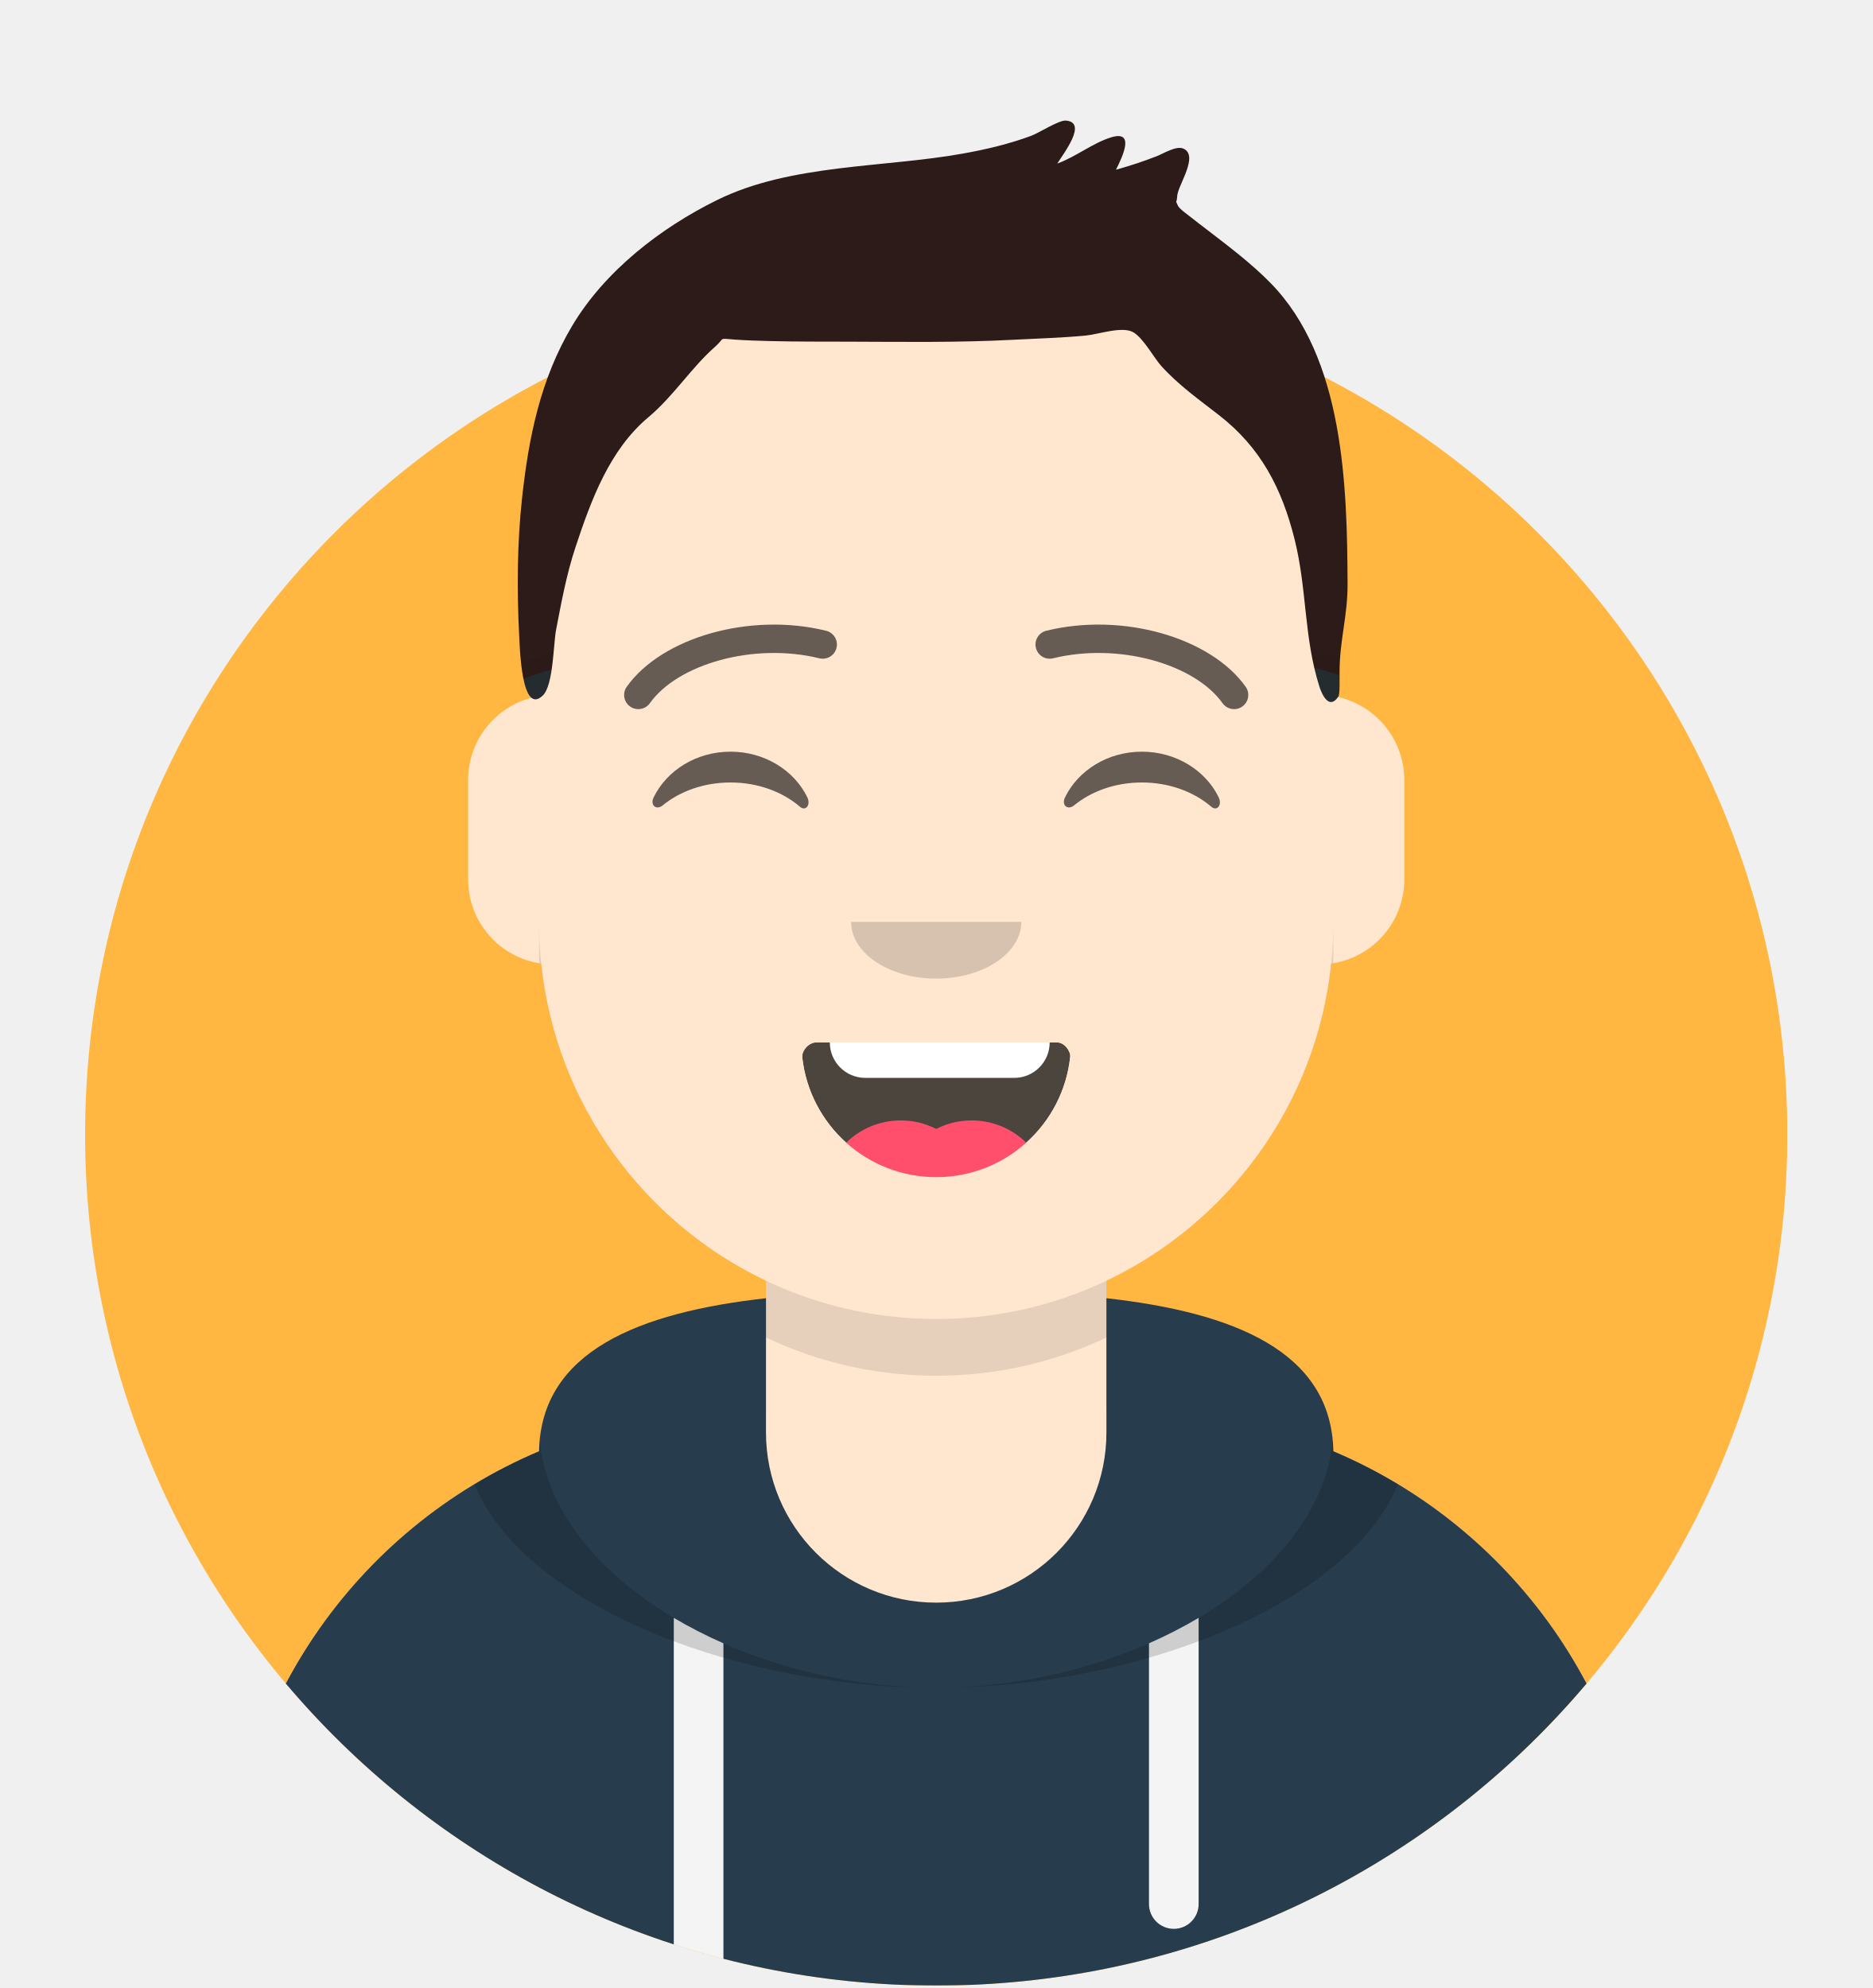
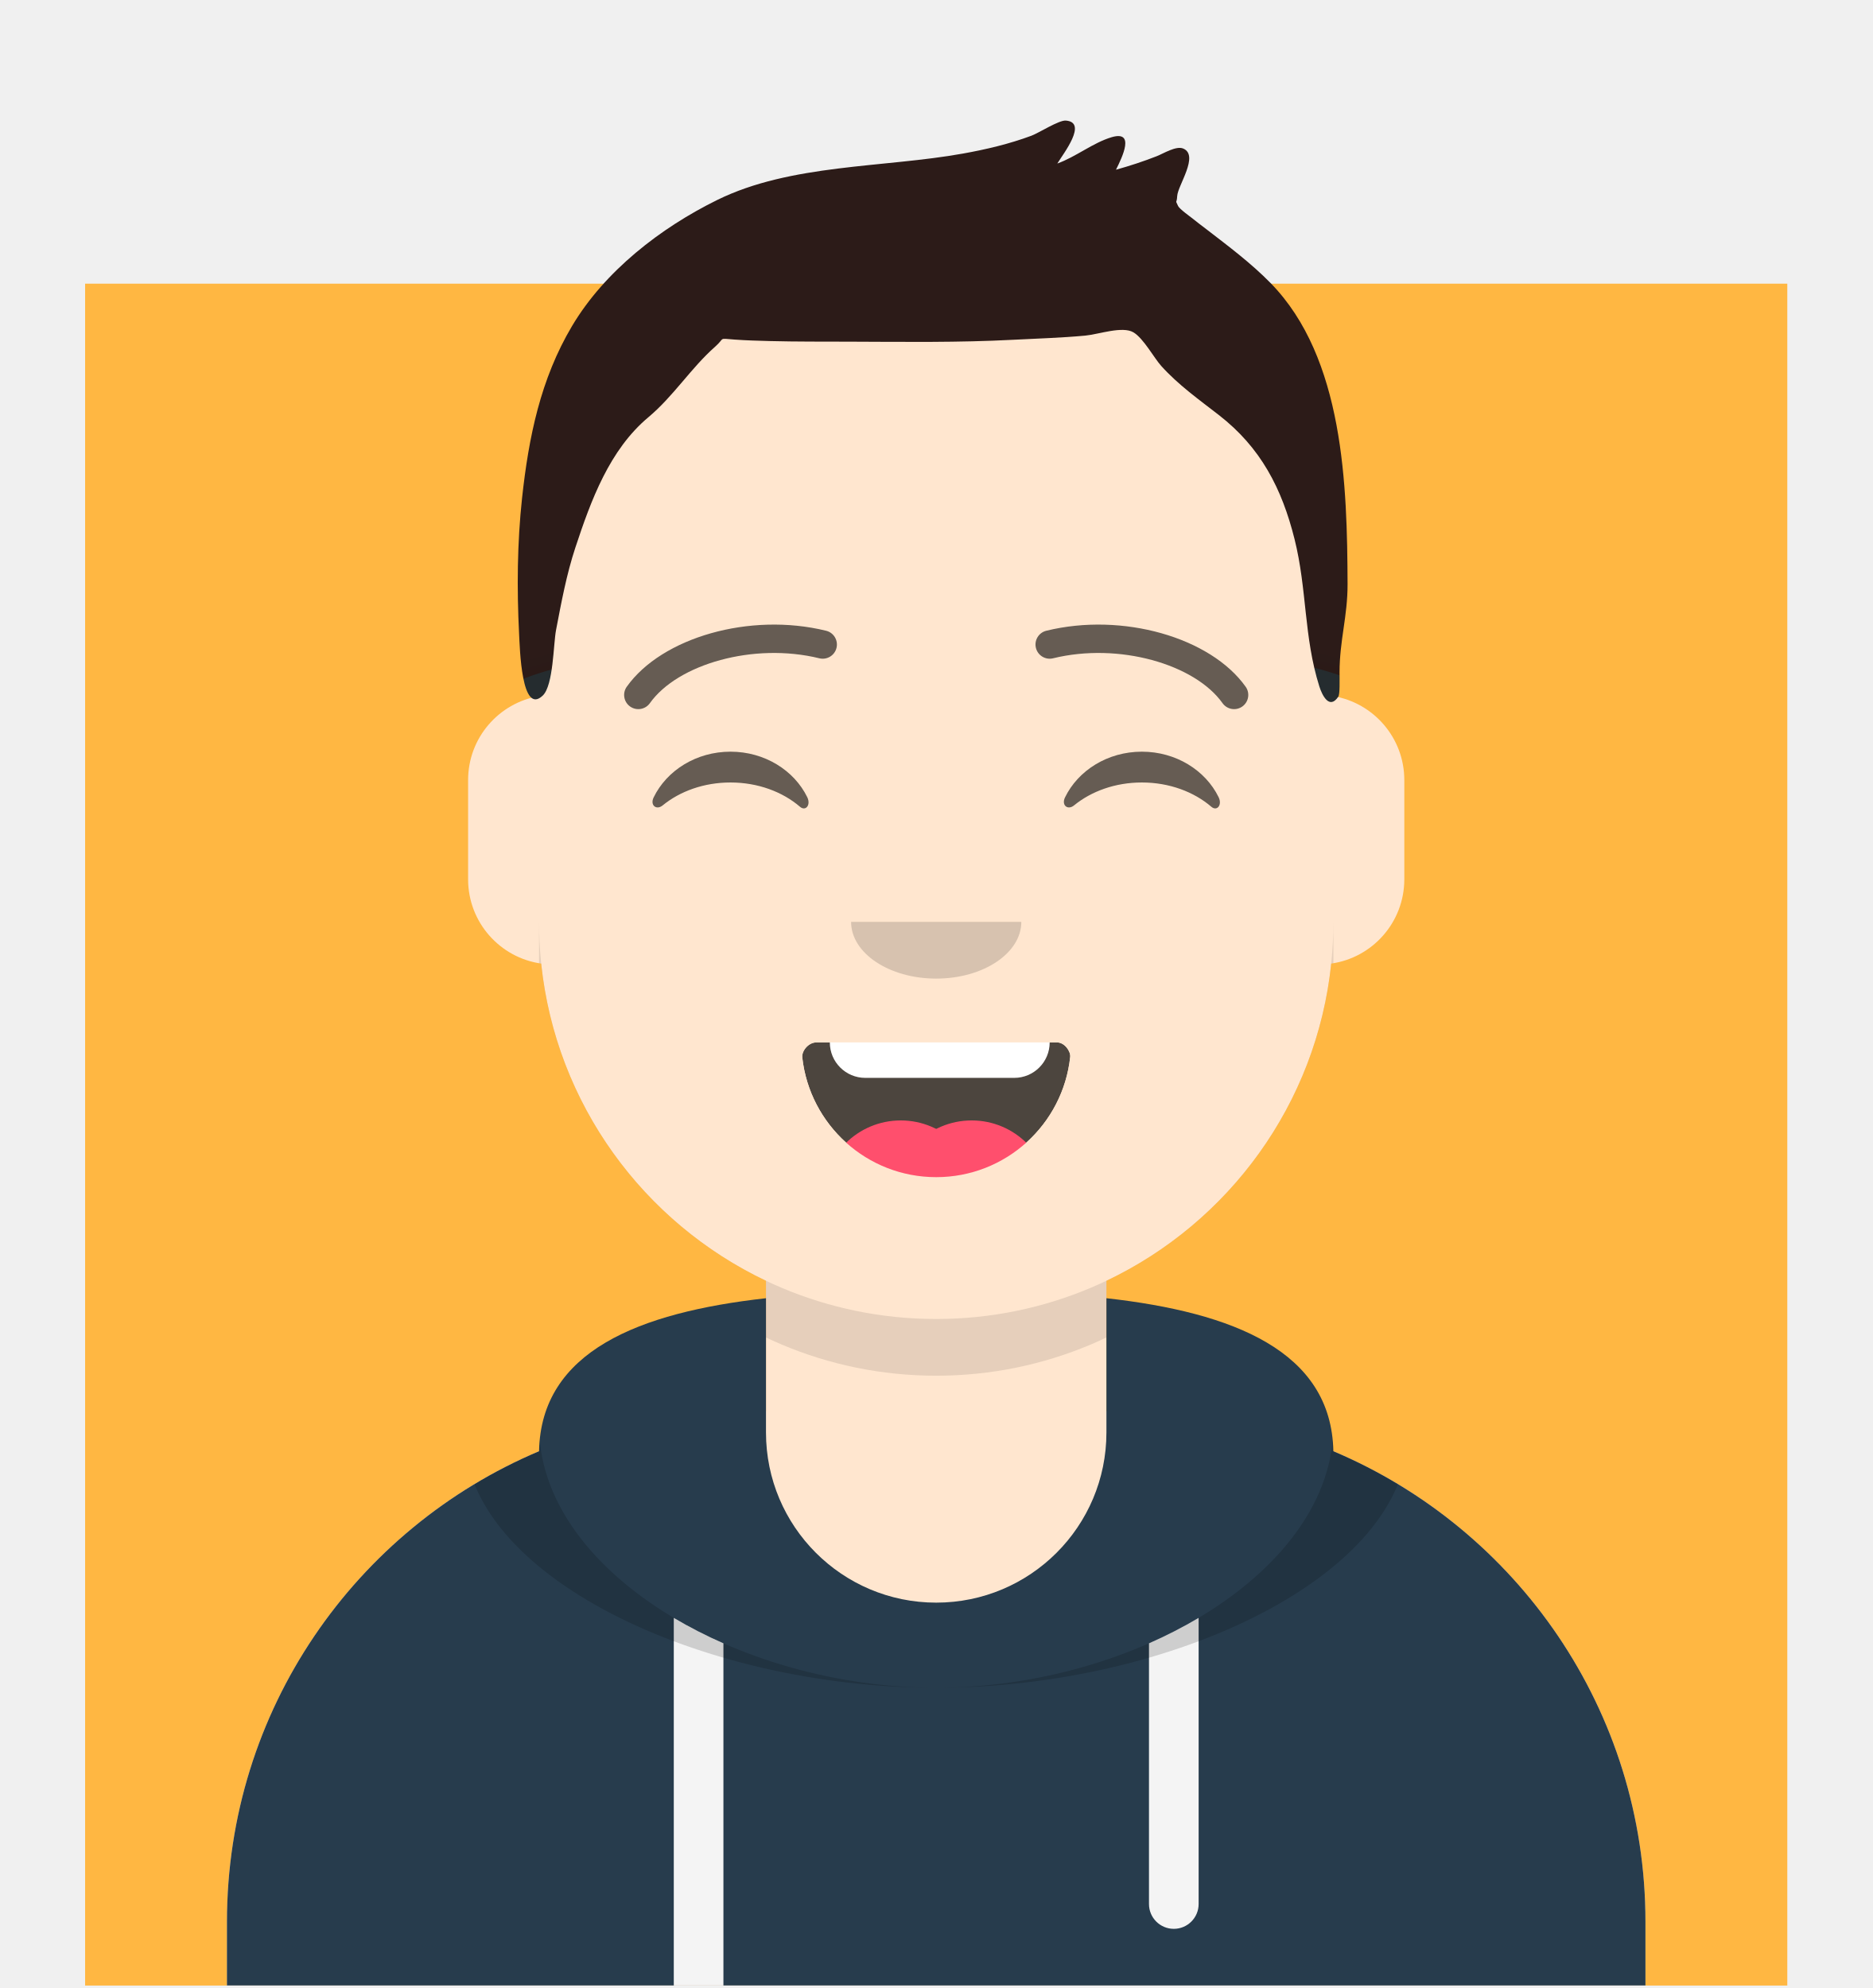
<svg xmlns="http://www.w3.org/2000/svg" width="210" height="223" viewBox="0 0 210 223" fill="none">
  <g clip-path="url(#clip0_6_48)">
-     <mask id="mask0_6_48" style="mask-type:alpha" maskUnits="userSpaceOnUse" x="9" y="31" width="192" height="192">
-       <path d="M105 222.727C157.718 222.727 200.454 179.991 200.454 127.273C200.454 74.555 157.718 31.818 105 31.818C52.282 31.818 9.545 74.555 9.545 127.273C9.545 179.991 52.282 222.727 105 222.727Z" fill="white" />
+     <path d="M200.454 31.818H9.545V222.727H200.454V31.818Z" fill="#FFB742" />
+     <mask id="mask0_6_48" style="mask-type:alpha" maskUnits="userSpaceOnUse" x="25" y="28" width="160" height="195">
+       <path d="M124.091 143.668V158.296H127.273C158.904 158.296 184.545 183.937 184.545 215.568V222.727H25.455V215.568C25.455 183.937 51.096 158.296 82.727 158.296H85.909V143.668C72.198 137.154 62.342 123.842 60.697 108.087C56.064 107.432 52.5 103.451 52.5 98.636V87.5C52.5 82.77 55.94 78.844 60.455 78.087V73.182C60.455 48.58 80.398 28.637 105 28.637C129.602 28.637 149.545 48.58 149.545 73.182V78.087C154.06 78.844 157.5 82.77 157.5 87.5V98.636C157.5 103.451 153.936 107.432 149.303 108.087C147.658 123.842 137.802 137.154 124.091 143.668Z" fill="white" />
    </mask>
    <g mask="url(#mask0_6_48)">
-       <path d="M105 222.727C157.718 222.727 200.454 179.991 200.454 127.273C200.454 74.555 157.718 31.818 105 31.818C52.282 31.818 9.545 74.555 9.545 127.273C9.545 179.991 52.282 222.727 105 222.727Z" fill="#E6E6E6" />
-       <path d="M200.454 31.818H9.545V222.727H200.454V31.818Z" fill="#FFB742" />
+       <path d="M124.091 143.668V158.296H127.273C158.904 158.296 184.545 183.937 184.545 215.568V222.727H25.455V215.568C25.455 183.937 51.096 158.296 82.727 158.296H85.909V143.668C72.198 137.154 62.342 123.842 60.697 108.087C56.064 107.432 52.5 103.451 52.5 98.636V87.5C52.5 82.77 55.94 78.844 60.455 78.087V73.182C60.455 48.58 80.398 28.637 105 28.637C129.602 28.637 149.545 48.58 149.545 73.182V78.087C154.06 78.844 157.5 82.77 157.5 87.5V98.636C157.5 103.451 153.936 107.432 149.303 108.087C147.658 123.842 137.802 137.154 124.091 143.668Z" fill="#D0C6AC" />
+       <path d="M235.455 28.637H25.455V251.364H235.455V28.637Z" fill="#FFE6CF" />
+       <path fill-rule="evenodd" clip-rule="evenodd" d="M149.546 91.477V109.773C149.546 134.375 129.602 154.318 105 154.318C80.398 154.318 60.455 134.375 60.455 109.773V91.477V103.409C60.455 128.011 80.398 147.955 105 147.955C129.602 147.955 149.546 128.011 149.546 103.409V91.477Z" fill="black" fill-opacity="0.1" />
    </g>
-     <mask id="mask1_6_48" style="mask-type:alpha" maskUnits="userSpaceOnUse" x="0" y="0" width="210" height="223">
-       <path d="M9.545 127.273C9.545 179.991 52.282 222.727 105 222.727C157.718 222.727 200.455 179.991 200.455 127.273H210V0H0V127.273H9.545Z" fill="white" />
+     <mask id="mask1_6_48" style="mask-type:alpha" maskUnits="userSpaceOnUse" x="25" y="145" width="160" height="78">
+       <path fill-rule="evenodd" clip-rule="evenodd" d="M85.909 145.625C71.656 147.22 60.677 151.575 60.458 162.786C39.889 171.475 25.455 191.836 25.455 215.568V222.727H184.545V215.568C184.545 191.836 170.111 171.475 149.542 162.786C149.323 151.575 138.344 147.22 124.091 145.625V160.682C124.091 171.225 115.544 179.773 105 179.773C94.456 179.773 85.909 171.225 85.909 160.682V145.625Z" fill="white" />
    </mask>
    <g mask="url(#mask1_6_48)">
-       <mask id="mask2_6_48" style="mask-type:alpha" maskUnits="userSpaceOnUse" x="25" y="28" width="160" height="195">
-         <path d="M124.091 143.668V158.296H127.273C158.904 158.296 184.545 183.937 184.545 215.568V222.727H25.454V215.568C25.454 183.937 51.096 158.296 82.727 158.296H85.909V143.668C72.198 137.154 62.342 123.842 60.697 108.087C56.064 107.432 52.5 103.451 52.5 98.636V87.5C52.5 82.77 55.94 78.844 60.455 78.087V73.182C60.455 48.58 80.398 28.637 105 28.637C129.602 28.637 149.545 48.58 149.545 73.182V78.087C154.06 78.844 157.5 82.77 157.5 87.5V98.636C157.5 103.451 153.936 107.432 149.303 108.087C147.658 123.842 137.802 137.154 124.091 143.668Z" fill="white" />
-       </mask>
-       <g mask="url(#mask2_6_48)">
-         <path d="M124.091 143.668V158.296H127.273C158.904 158.296 184.545 183.937 184.545 215.568V222.727H25.454V215.568C25.454 183.937 51.096 158.296 82.727 158.296H85.909V143.668C72.198 137.154 62.342 123.842 60.697 108.087C56.064 107.432 52.5 103.451 52.5 98.636V87.5C52.5 82.77 55.94 78.844 60.455 78.087V73.182C60.455 48.58 80.398 28.637 105 28.637C129.602 28.637 149.545 48.58 149.545 73.182V78.087C154.06 78.844 157.5 82.77 157.5 87.5V98.636C157.5 103.451 153.936 107.432 149.303 108.087C147.658 123.842 137.802 137.154 124.091 143.668Z" fill="#D0C6AC" />
-         <path d="M235.455 28.637H25.454V251.364H235.455V28.637Z" fill="#FFE6CF" />
-         <path fill-rule="evenodd" clip-rule="evenodd" d="M149.545 91.477V109.773C149.545 134.375 129.602 154.318 105 154.318C80.398 154.318 60.455 134.375 60.455 109.773V91.477V103.409C60.455 128.011 80.398 147.955 105 147.955C129.602 147.955 149.545 128.011 149.545 103.409V91.477Z" fill="black" fill-opacity="0.1" />
-       </g>
-       <mask id="mask3_6_48" style="mask-type:alpha" maskUnits="userSpaceOnUse" x="25" y="145" width="160" height="78">
-         <path fill-rule="evenodd" clip-rule="evenodd" d="M85.909 145.625C71.656 147.22 60.677 151.575 60.458 162.786C39.889 171.475 25.454 191.836 25.454 215.568V222.727H184.545V215.568C184.545 191.836 170.111 171.475 149.542 162.786C149.323 151.575 138.344 147.22 124.091 145.625V160.682C124.091 171.225 115.544 179.773 105 179.773C94.456 179.773 85.909 171.225 85.909 160.682V145.625Z" fill="white" />
-       </mask>
-       <g mask="url(#mask3_6_48)">
-         <path fill-rule="evenodd" clip-rule="evenodd" d="M85.909 145.625C71.656 147.22 60.677 151.575 60.458 162.786C39.889 171.475 25.454 191.836 25.454 215.568V222.727H184.545V215.568C184.545 191.836 170.111 171.475 149.542 162.786C149.323 151.575 138.344 147.22 124.091 145.625V160.682C124.091 171.225 115.544 179.773 105 179.773C94.456 179.773 85.909 171.225 85.909 160.682V145.625Z" fill="#B7C1DB" />
-         <path d="M210 135.227H0V222.727H210V135.227Z" fill="#273C4D" />
-         <path fill-rule="evenodd" clip-rule="evenodd" d="M81.136 184.338V222.727H75.568V181.483C77.321 182.525 79.185 183.48 81.136 184.338ZM134.432 181.483V213.58C134.432 215.117 133.185 216.364 131.648 216.364C130.11 216.364 128.864 215.117 128.864 213.58V184.338C130.815 183.48 132.679 182.525 134.432 181.483Z" fill="#F4F4F4" />
-         <path fill-rule="evenodd" clip-rule="evenodd" d="M72.355 145.349C60.382 147.614 52.102 152.125 52.102 160.927C52.102 176.607 78.382 189.318 105 189.318C131.618 189.318 157.898 176.607 157.898 160.927C157.898 152.125 149.618 147.614 137.645 145.349C144.872 148.014 149.545 152.494 149.545 159.948C149.545 176.169 127.415 189.318 105 189.318C82.585 189.318 60.455 176.169 60.455 159.948C60.455 152.494 65.128 148.014 72.355 145.349Z" fill="black" fill-opacity="0.16" />
-       </g>
-       <mask id="mask4_6_48" style="mask-type:alpha" maskUnits="userSpaceOnUse" x="89" y="116" width="32" height="17">
-         <path fill-rule="evenodd" clip-rule="evenodd" d="M89.98 118.625C90.822 126.175 97.225 132.045 105 132.045C112.799 132.045 119.218 126.138 120.028 118.555C120.093 117.944 119.411 116.932 118.557 116.932C106.709 116.932 97.633 116.932 91.546 116.932C90.687 116.932 89.896 117.869 89.98 118.625Z" fill="white" />
+       <path fill-rule="evenodd" clip-rule="evenodd" d="M85.909 145.625C71.656 147.22 60.677 151.575 60.458 162.786C39.889 171.475 25.455 191.836 25.455 215.568V222.727H184.545V215.568C184.545 191.836 170.111 171.475 149.542 162.786C149.323 151.575 138.344 147.22 124.091 145.625V160.682C124.091 171.225 115.544 179.773 105 179.773C94.456 179.773 85.909 171.225 85.909 160.682V145.625Z" fill="#B7C1DB" />
+       <path d="M210 135.227H6.10352e-05V222.727H210V135.227Z" fill="#273C4D" />
+       <path fill-rule="evenodd" clip-rule="evenodd" d="M81.136 184.338V222.727H75.568V181.483C77.321 182.525 79.185 183.48 81.136 184.338ZM134.432 181.483V213.58C134.432 215.117 133.185 216.364 131.648 216.364C130.11 216.364 128.864 215.117 128.864 213.58V184.338C130.815 183.48 132.679 182.525 134.432 181.483Z" fill="#F4F4F4" />
+       <path fill-rule="evenodd" clip-rule="evenodd" d="M72.355 145.349C60.382 147.614 52.102 152.125 52.102 160.927C52.102 176.607 78.382 189.318 105 189.318C131.618 189.318 157.898 176.607 157.898 160.927C157.898 152.125 149.618 147.614 137.645 145.349C144.872 148.014 149.545 152.494 149.545 159.948C149.545 176.169 127.415 189.318 105 189.318C82.585 189.318 60.455 176.169 60.455 159.948C60.455 152.494 65.128 148.014 72.355 145.349Z" fill="black" fill-opacity="0.16" />
+     </g>
+     <mask id="mask2_6_48" style="mask-type:alpha" maskUnits="userSpaceOnUse" x="89" y="116" width="32" height="17">
+       <path fill-rule="evenodd" clip-rule="evenodd" d="M89.98 118.625C90.822 126.175 97.225 132.045 105 132.045C112.799 132.045 119.218 126.138 120.028 118.555C120.093 117.944 119.411 116.932 118.557 116.932C106.709 116.932 97.633 116.932 91.546 116.932C90.687 116.932 89.896 117.869 89.98 118.625Z" fill="white" />
+     </mask>
+     <g mask="url(#mask2_6_48)">
+       <path fill-rule="evenodd" clip-rule="evenodd" d="M89.98 118.625C90.822 126.175 97.225 132.045 105 132.045C112.799 132.045 119.218 126.138 120.028 118.555C120.093 117.944 119.411 116.932 118.557 116.932C106.709 116.932 97.633 116.932 91.546 116.932C90.687 116.932 89.896 117.869 89.98 118.625Z" fill="black" fill-opacity="0.7" />
+       <path d="M113.75 108.182H97.046C94.849 108.182 93.068 109.962 93.068 112.159V116.932C93.068 119.128 94.849 120.909 97.046 120.909H113.75C115.947 120.909 117.727 119.128 117.727 116.932V112.159C117.727 109.962 115.947 108.182 113.75 108.182Z" fill="white" />
+       <path d="M101.023 143.182C105.855 143.182 109.773 139.264 109.773 134.432C109.773 129.599 105.855 125.682 101.023 125.682C96.19 125.682 92.273 129.599 92.273 134.432C92.273 139.264 96.19 143.182 101.023 143.182Z" fill="#FF4F6D" />
+       <path d="M108.977 143.182C113.81 143.182 117.727 139.264 117.727 134.432C117.727 129.599 113.81 125.682 108.977 125.682C104.145 125.682 100.227 129.599 100.227 134.432C100.227 139.264 104.145 143.182 108.977 143.182Z" fill="#FF4F6D" />
+     </g>
+     <path fill-rule="evenodd" clip-rule="evenodd" d="M95.455 103.409C95.455 106.924 99.728 109.773 105 109.773C110.272 109.773 114.546 106.924 114.546 103.409" fill="black" fill-opacity="0.16" />
+     <path fill-rule="evenodd" clip-rule="evenodd" d="M73.309 89.447C74.778 86.425 78.085 84.318 81.93 84.318C85.761 84.318 89.058 86.41 90.535 89.415C90.973 90.307 90.349 91.038 89.72 90.496C87.77 88.82 85.001 87.773 81.93 87.773C78.954 87.773 76.263 88.756 74.325 90.341C73.617 90.921 72.879 90.331 73.309 89.447Z" fill="black" fill-opacity="0.6" />
+     <path fill-rule="evenodd" clip-rule="evenodd" d="M119.446 89.447C120.914 86.425 124.222 84.318 128.066 84.318C131.897 84.318 135.195 86.41 136.671 89.415C137.11 90.307 136.486 91.038 135.856 90.496C133.906 88.82 131.138 87.773 128.066 87.773C125.091 87.773 122.4 88.756 120.462 90.341C119.753 90.921 119.016 90.331 119.446 89.447Z" fill="black" fill-opacity="0.6" />
+     <path d="M72.888 78.876C76.002 74.494 84.539 72.037 91.893 73.843C92.746 74.052 93.608 73.531 93.818 72.677C94.027 71.824 93.505 70.963 92.652 70.753C84.112 68.656 74.225 71.501 70.294 77.033C69.785 77.749 69.953 78.742 70.669 79.251C71.385 79.76 72.379 79.592 72.888 78.876Z" fill="black" fill-opacity="0.6" />
+     <path d="M137.113 78.876C133.999 74.494 125.461 72.037 118.107 73.843C117.254 74.053 116.392 73.531 116.183 72.677C115.973 71.824 116.495 70.963 117.348 70.753C125.889 68.656 135.775 71.501 139.706 77.033C140.215 77.749 140.047 78.742 139.331 79.251C138.615 79.76 137.622 79.592 137.113 78.876Z" fill="black" fill-opacity="0.6" />
+     <mask id="mask3_6_48" style="mask-type:alpha" maskUnits="userSpaceOnUse" x="0" y="0" width="210" height="223">
+       <path d="M210 0H0V222.727H210V0Z" fill="white" />
+     </mask>
+     <g mask="url(#mask3_6_48)">
+       <mask id="mask4_6_48" style="mask-type:alpha" maskUnits="userSpaceOnUse" x="58" y="13" width="94" height="66">
+         <path fill-rule="evenodd" clip-rule="evenodd" d="M142.506 31.755C140.311 29.512 137.762 27.608 135.283 25.698C134.736 25.277 134.18 24.867 133.645 24.43C133.523 24.331 132.278 23.439 132.129 23.11C131.77 22.321 131.978 22.936 132.028 21.993C132.09 20.802 134.52 17.436 132.707 16.664C131.909 16.325 130.486 17.228 129.721 17.526C128.225 18.11 126.71 18.608 125.162 19.038C125.904 17.561 127.317 14.604 124.661 15.395C122.591 16.012 120.663 17.597 118.583 18.343C119.271 17.215 122.023 13.72 119.537 13.525C118.763 13.464 116.511 14.915 115.678 15.225C113.183 16.152 110.635 16.752 108.015 17.224C99.108 18.829 88.691 18.371 80.45 22.427C74.097 25.553 67.823 30.404 64.152 36.581C60.615 42.535 59.292 49.051 58.551 55.874C58.008 60.881 57.964 66.057 58.218 71.082C58.301 72.728 58.486 80.318 60.878 78.019C62.07 76.874 62.061 72.25 62.361 70.684C62.958 67.57 63.533 64.442 64.529 61.427C66.284 56.114 68.354 50.455 72.726 46.796C75.532 44.449 77.502 41.275 80.187 38.907C81.393 37.843 80.473 37.954 82.412 38.093C83.714 38.187 85.023 38.223 86.328 38.257C89.348 38.335 92.372 38.315 95.392 38.326C101.475 38.348 107.529 38.434 113.606 38.115C116.307 37.974 119.015 37.897 121.708 37.648C123.212 37.508 125.882 36.544 127.121 37.281C128.254 37.955 129.431 40.156 130.245 41.057C132.168 43.188 134.461 44.815 136.709 46.562C141.398 50.205 143.765 54.78 145.189 60.473C146.607 66.145 146.21 71.406 147.966 76.988C148.274 77.969 149.092 79.661 150.099 78.145C150.286 77.863 150.237 76.315 150.237 75.424C150.237 71.829 151.148 69.132 151.136 65.513C151.092 54.51 150.736 40.163 142.506 31.755Z" fill="white" />
      </mask>
      <g mask="url(#mask4_6_48)">
-         <path fill-rule="evenodd" clip-rule="evenodd" d="M89.98 118.625C90.822 126.175 97.225 132.045 105 132.045C112.799 132.045 119.218 126.138 120.028 118.555C120.093 117.944 119.411 116.932 118.557 116.932C106.709 116.932 97.633 116.932 91.546 116.932C90.687 116.932 89.896 117.869 89.98 118.625Z" fill="black" fill-opacity="0.7" />
-         <path d="M113.75 108.182H97.046C94.849 108.182 93.068 109.962 93.068 112.159V116.932C93.068 119.128 94.849 120.909 97.046 120.909H113.75C115.947 120.909 117.727 119.128 117.727 116.932V112.159C117.727 109.962 115.947 108.182 113.75 108.182Z" fill="white" />
-         <path d="M101.023 143.182C105.855 143.182 109.773 139.264 109.773 134.432C109.773 129.599 105.855 125.682 101.023 125.682C96.19 125.682 92.273 129.599 92.273 134.432C92.273 139.264 96.19 143.182 101.023 143.182Z" fill="#FF4F6D" />
-         <path d="M108.977 143.182C113.81 143.182 117.727 139.264 117.727 134.432C117.727 129.599 113.81 125.682 108.977 125.682C104.145 125.682 100.227 129.599 100.227 134.432C100.227 139.264 104.145 143.182 108.977 143.182Z" fill="#FF4F6D" />
-       </g>
-       <path fill-rule="evenodd" clip-rule="evenodd" d="M95.455 103.409C95.455 106.924 99.728 109.773 105 109.773C110.272 109.773 114.546 106.924 114.546 103.409" fill="black" fill-opacity="0.16" />
-       <path fill-rule="evenodd" clip-rule="evenodd" d="M73.309 89.447C74.778 86.425 78.085 84.318 81.93 84.318C85.761 84.318 89.058 86.41 90.535 89.415C90.973 90.307 90.349 91.038 89.72 90.496C87.77 88.82 85.001 87.773 81.93 87.773C78.954 87.773 76.263 88.756 74.325 90.341C73.617 90.921 72.879 90.331 73.309 89.447Z" fill="black" fill-opacity="0.6" />
-       <path fill-rule="evenodd" clip-rule="evenodd" d="M119.446 89.447C120.914 86.425 124.222 84.318 128.066 84.318C131.897 84.318 135.195 86.41 136.671 89.415C137.11 90.307 136.486 91.038 135.856 90.496C133.906 88.82 131.138 87.773 128.066 87.773C125.091 87.773 122.4 88.756 120.462 90.341C119.753 90.921 119.016 90.331 119.446 89.447Z" fill="black" fill-opacity="0.6" />
-       <path d="M72.888 78.876C76.002 74.494 84.539 72.037 91.893 73.843C92.746 74.052 93.608 73.531 93.818 72.677C94.027 71.824 93.505 70.963 92.652 70.753C84.112 68.656 74.225 71.501 70.294 77.033C69.785 77.749 69.953 78.742 70.669 79.251C71.385 79.76 72.379 79.592 72.888 78.876Z" fill="black" fill-opacity="0.6" />
-       <path d="M137.113 78.876C133.999 74.494 125.461 72.037 118.107 73.843C117.254 74.053 116.392 73.531 116.183 72.677C115.973 71.824 116.495 70.963 117.348 70.753C125.889 68.656 135.775 71.501 139.706 77.033C140.215 77.749 140.047 78.742 139.331 79.251C138.615 79.76 137.622 79.592 137.113 78.876Z" fill="black" fill-opacity="0.6" />
-       <mask id="mask5_6_48" style="mask-type:alpha" maskUnits="userSpaceOnUse" x="0" y="0" width="210" height="223">
-         <path d="M210 0H0V222.727H210V0Z" fill="white" />
-       </mask>
-       <g mask="url(#mask5_6_48)">
-         <mask id="mask6_6_48" style="mask-type:alpha" maskUnits="userSpaceOnUse" x="58" y="13" width="94" height="66">
-           <path fill-rule="evenodd" clip-rule="evenodd" d="M142.506 31.755C140.311 29.512 137.762 27.608 135.283 25.698C134.736 25.277 134.18 24.867 133.645 24.43C133.523 24.331 132.278 23.439 132.129 23.11C131.77 22.321 131.978 22.936 132.028 21.993C132.09 20.802 134.52 17.436 132.707 16.664C131.909 16.325 130.486 17.228 129.721 17.526C128.225 18.11 126.71 18.608 125.162 19.038C125.904 17.561 127.317 14.604 124.661 15.395C122.591 16.012 120.663 17.597 118.583 18.343C119.271 17.215 122.023 13.72 119.537 13.525C118.763 13.464 116.511 14.915 115.678 15.225C113.183 16.152 110.635 16.752 108.015 17.224C99.108 18.829 88.691 18.371 80.45 22.427C74.097 25.553 67.823 30.404 64.152 36.581C60.615 42.535 59.292 49.051 58.551 55.874C58.008 60.881 57.964 66.057 58.218 71.082C58.301 72.728 58.486 80.318 60.878 78.019C62.07 76.874 62.061 72.25 62.361 70.684C62.958 67.57 63.533 64.442 64.529 61.427C66.284 56.114 68.354 50.455 72.726 46.796C75.532 44.449 77.502 41.275 80.187 38.907C81.393 37.843 80.473 37.954 82.412 38.093C83.714 38.187 85.023 38.223 86.328 38.257C89.348 38.335 92.372 38.315 95.392 38.326C101.475 38.348 107.529 38.434 113.606 38.115C116.307 37.974 119.015 37.897 121.708 37.648C123.212 37.508 125.882 36.544 127.121 37.281C128.254 37.955 129.431 40.156 130.245 41.057C132.168 43.188 134.461 44.815 136.709 46.562C141.398 50.205 143.765 54.78 145.189 60.473C146.607 66.145 146.21 71.406 147.966 76.988C148.274 77.969 149.092 79.661 150.099 78.145C150.286 77.863 150.237 76.315 150.237 75.424C150.237 71.829 151.148 69.132 151.136 65.513C151.092 54.51 150.736 40.163 142.506 31.755Z" fill="white" />
-         </mask>
-         <g mask="url(#mask6_6_48)">
-           <path fill-rule="evenodd" clip-rule="evenodd" d="M142.506 31.755C140.311 29.512 137.762 27.608 135.283 25.698C134.736 25.277 134.18 24.867 133.645 24.43C133.523 24.331 132.278 23.439 132.129 23.11C131.77 22.321 131.978 22.936 132.028 21.993C132.09 20.802 134.52 17.436 132.707 16.664C131.909 16.325 130.486 17.228 129.721 17.526C128.224 18.11 126.71 18.608 125.162 19.038C125.904 17.561 127.317 14.604 124.661 15.395C122.591 16.012 120.663 17.597 118.583 18.343C119.271 17.215 122.023 13.72 119.537 13.525C118.763 13.464 116.511 14.915 115.678 15.225C113.183 16.152 110.635 16.752 108.015 17.224C99.108 18.829 88.691 18.371 80.45 22.427C74.096 25.553 67.823 30.404 64.152 36.581C60.615 42.535 59.292 49.051 58.551 55.874C58.008 60.881 57.964 66.057 58.218 71.082C58.301 72.728 58.486 80.318 60.878 78.019C62.07 76.874 62.061 72.25 62.361 70.684C62.958 67.57 63.533 64.442 64.529 61.427C66.284 56.114 68.354 50.455 72.726 46.796C75.532 44.449 77.502 41.275 80.187 38.907C81.393 37.843 80.472 37.954 82.412 38.093C83.714 38.187 85.023 38.223 86.328 38.257C89.348 38.335 92.372 38.315 95.392 38.326C101.475 38.348 107.529 38.434 113.606 38.115C116.307 37.974 119.014 37.897 121.708 37.648C123.212 37.508 125.882 36.544 127.121 37.281C128.254 37.955 129.431 40.156 130.245 41.057C132.168 43.188 134.46 44.815 136.709 46.562C141.397 50.205 143.765 54.78 145.189 60.473C146.607 66.145 146.209 71.406 147.965 76.988C148.274 77.969 149.091 79.661 150.099 78.145C150.286 77.863 150.237 76.315 150.237 75.424C150.237 71.829 151.148 69.132 151.136 65.513C151.092 54.51 150.736 40.163 142.506 31.755Z" fill="#1F3140" />
-           <path d="M209.205 0H-0.795V222.727H209.205V0Z" fill="#2C1B18" />
-           <g filter="url(#filter0_d_6_48)">
-             <path d="M80.341 105.795H78.147C67.069 105.795 60.455 99.699 60.455 89.489C60.455 81.237 61.9 73.182 79.172 73.182H81.51C98.782 73.182 100.228 81.237 100.228 89.489C100.228 99.089 92.051 105.795 80.341 105.795ZM79.057 77.954C63.637 77.954 63.637 83.396 63.637 90.285C63.637 95.909 66.115 102.614 77.932 102.614H80.341C90.177 102.614 97.046 97.544 97.046 90.285C97.046 83.396 97.046 77.954 81.626 77.954H79.057Z" fill="#252C2F" />
-             <path d="M129.659 105.795H127.465C116.387 105.795 109.773 99.699 109.773 89.489C109.773 81.237 111.218 73.182 128.49 73.182H130.829C148.1 73.182 149.546 81.237 149.546 89.489C149.546 99.089 141.369 105.795 129.659 105.795ZM128.375 77.954C112.955 77.954 112.955 83.396 112.955 90.285C112.955 95.909 115.436 102.614 127.25 102.614H129.659C139.495 102.614 146.364 97.544 146.364 90.285C146.364 83.396 146.364 77.954 130.944 77.954H128.375Z" fill="#252C2F" />
-             <path d="M55.646 77.773C56.196 77.236 62.212 73.182 79.148 73.182C93.348 73.182 96.354 74.656 100.904 76.882L101.237 77.046C101.553 77.158 103.171 77.708 105.063 77.768C106.787 77.694 108.262 77.227 108.692 77.077C113.886 74.552 118.969 73.182 130.852 73.182C147.788 73.182 153.805 77.236 154.354 77.773C155.654 77.773 156.705 78.799 156.705 80.068V82.364C156.705 83.633 155.654 84.659 154.354 84.659C154.354 84.659 148.865 84.659 148.865 86.955C148.865 89.25 147.304 83.633 147.304 82.364V80.128C144.438 79.031 139.307 76.989 130.852 76.989C121.433 76.989 116.742 78.659 112.718 80.318L112.763 80.426L112.761 82.006L110.997 86.262L108.819 85.401C108.624 85.324 108.204 85.186 107.622 85.042C105.999 84.642 104.331 84.52 102.856 84.823C102.314 84.934 101.812 85.1 101.351 85.326L99.249 86.353L97.146 82.247L97.24 80.422L97.304 80.267C93.834 78.65 90.634 76.989 79.148 76.989C70.694 76.989 65.563 79.03 62.696 80.127V82.364C62.696 83.633 60.346 89.25 60.346 86.955C60.346 84.659 55.646 84.659 55.646 84.659C54.349 84.659 53.296 83.633 53.296 82.364V80.068C53.296 78.799 54.349 77.773 55.646 77.773Z" fill="#252C2F" />
-           </g>
+         <path fill-rule="evenodd" clip-rule="evenodd" d="M142.506 31.755C140.311 29.512 137.762 27.608 135.283 25.698C134.736 25.277 134.18 24.867 133.645 24.43C133.523 24.331 132.278 23.439 132.129 23.11C131.77 22.321 131.978 22.936 132.028 21.993C132.09 20.802 134.52 17.436 132.707 16.664C131.909 16.325 130.486 17.228 129.721 17.526C128.224 18.11 126.71 18.608 125.162 19.038C125.904 17.561 127.317 14.604 124.661 15.395C122.591 16.012 120.663 17.597 118.583 18.343C119.271 17.215 122.023 13.72 119.537 13.525C118.763 13.464 116.511 14.915 115.678 15.225C113.183 16.152 110.635 16.752 108.015 17.224C99.108 18.829 88.691 18.371 80.45 22.427C74.096 25.553 67.823 30.404 64.152 36.581C60.615 42.535 59.292 49.051 58.551 55.874C58.008 60.881 57.964 66.057 58.218 71.082C58.301 72.728 58.486 80.318 60.878 78.019C62.07 76.874 62.061 72.25 62.361 70.684C62.958 67.57 63.533 64.442 64.529 61.427C66.284 56.114 68.354 50.455 72.726 46.796C75.532 44.449 77.502 41.275 80.187 38.907C81.393 37.843 80.472 37.954 82.412 38.093C83.714 38.187 85.023 38.223 86.328 38.257C89.348 38.335 92.372 38.315 95.392 38.326C101.475 38.348 107.529 38.434 113.606 38.115C116.307 37.974 119.014 37.897 121.708 37.648C123.212 37.508 125.882 36.544 127.121 37.281C128.254 37.955 129.431 40.156 130.245 41.057C132.168 43.188 134.46 44.815 136.709 46.562C141.397 50.205 143.765 54.78 145.189 60.473C146.607 66.145 146.209 71.406 147.965 76.988C148.274 77.969 149.091 79.661 150.099 78.145C150.286 77.863 150.237 76.315 150.237 75.424C150.237 71.829 151.148 69.132 151.136 65.513C151.092 54.51 150.736 40.163 142.506 31.755Z" fill="#1F3140" />
+         <path d="M209.205 0H-0.795V222.727H209.205V0Z" fill="#2C1B18" />
+         <g filter="url(#filter0_d_6_48)">
+           <path d="M80.341 105.795H78.147C67.069 105.795 60.455 99.699 60.455 89.489C60.455 81.237 61.9 73.182 79.172 73.182H81.51C98.782 73.182 100.228 81.237 100.228 89.489C100.228 99.089 92.051 105.795 80.341 105.795ZM79.057 77.954C63.637 77.954 63.637 83.396 63.637 90.285C63.637 95.909 66.115 102.614 77.932 102.614H80.341C90.177 102.614 97.046 97.544 97.046 90.285C97.046 83.396 97.046 77.954 81.626 77.954H79.057Z" fill="#252C2F" />
+           <path d="M129.659 105.795H127.465C116.387 105.795 109.773 99.699 109.773 89.489C109.773 81.237 111.218 73.182 128.49 73.182H130.829C148.1 73.182 149.546 81.237 149.546 89.489C149.546 99.089 141.369 105.795 129.659 105.795ZM128.375 77.954C112.955 77.954 112.955 83.396 112.955 90.285C112.955 95.909 115.436 102.614 127.25 102.614H129.659C139.495 102.614 146.364 97.544 146.364 90.285C146.364 83.396 146.364 77.954 130.944 77.954H128.375Z" fill="#252C2F" />
+           <path d="M55.646 77.773C56.196 77.236 62.212 73.182 79.148 73.182C93.348 73.182 96.354 74.656 100.904 76.882L101.237 77.046C101.553 77.158 103.171 77.708 105.063 77.768C106.787 77.694 108.262 77.227 108.692 77.077C113.886 74.552 118.969 73.182 130.852 73.182C147.788 73.182 153.805 77.236 154.354 77.773C155.654 77.773 156.705 78.799 156.705 80.068V82.364C156.705 83.633 155.654 84.659 154.354 84.659C154.354 84.659 148.865 84.659 148.865 86.955C148.865 89.25 147.304 83.633 147.304 82.364V80.128C144.438 79.031 139.307 76.989 130.852 76.989C121.433 76.989 116.742 78.659 112.718 80.318L112.763 80.426L112.761 82.006L110.997 86.262L108.819 85.401C108.624 85.324 108.204 85.186 107.622 85.042C105.999 84.642 104.331 84.52 102.856 84.823C102.314 84.934 101.812 85.1 101.351 85.326L99.249 86.353L97.146 82.247L97.24 80.422L97.304 80.267C93.834 78.65 90.634 76.989 79.148 76.989C70.694 76.989 65.563 79.03 62.696 80.127V82.364C62.696 83.633 60.346 89.25 60.346 86.955C60.346 84.659 55.646 84.659 55.646 84.659C54.349 84.659 53.296 83.633 53.296 82.364V80.068C53.296 78.799 54.349 77.773 55.646 77.773Z" fill="#252C2F" />
        </g>
      </g>
    </g>
  </g>
  <defs>
    <filter id="filter0_d_6_48" x="47.28" y="70.174" width="115.439" height="44.644" filterUnits="userSpaceOnUse" color-interpolation-filters="sRGB">
      <feFlood flood-opacity="0" result="BackgroundImageFix" />
      <feColorMatrix in="SourceAlpha" type="matrix" values="0 0 0 0 0 0 0 0 0 0 0 0 0 0 0 0 0 0 127 0" result="hardAlpha" />
      <feOffset dy="3.008" />
      <feGaussianBlur stdDeviation="3.008" />
      <feColorMatrix type="matrix" values="0 0 0 0 0 0 0 0 0 0 0 0 0 0 0 0 0 0 0.2 0" />
      <feBlend mode="normal" in2="BackgroundImageFix" result="effect1_dropShadow_6_48" />
      <feBlend mode="normal" in="SourceGraphic" in2="effect1_dropShadow_6_48" result="shape" />
    </filter>
    <clipPath id="clip0_6_48">
      <rect width="210" height="222.727" fill="white" />
    </clipPath>
  </defs>
</svg>
